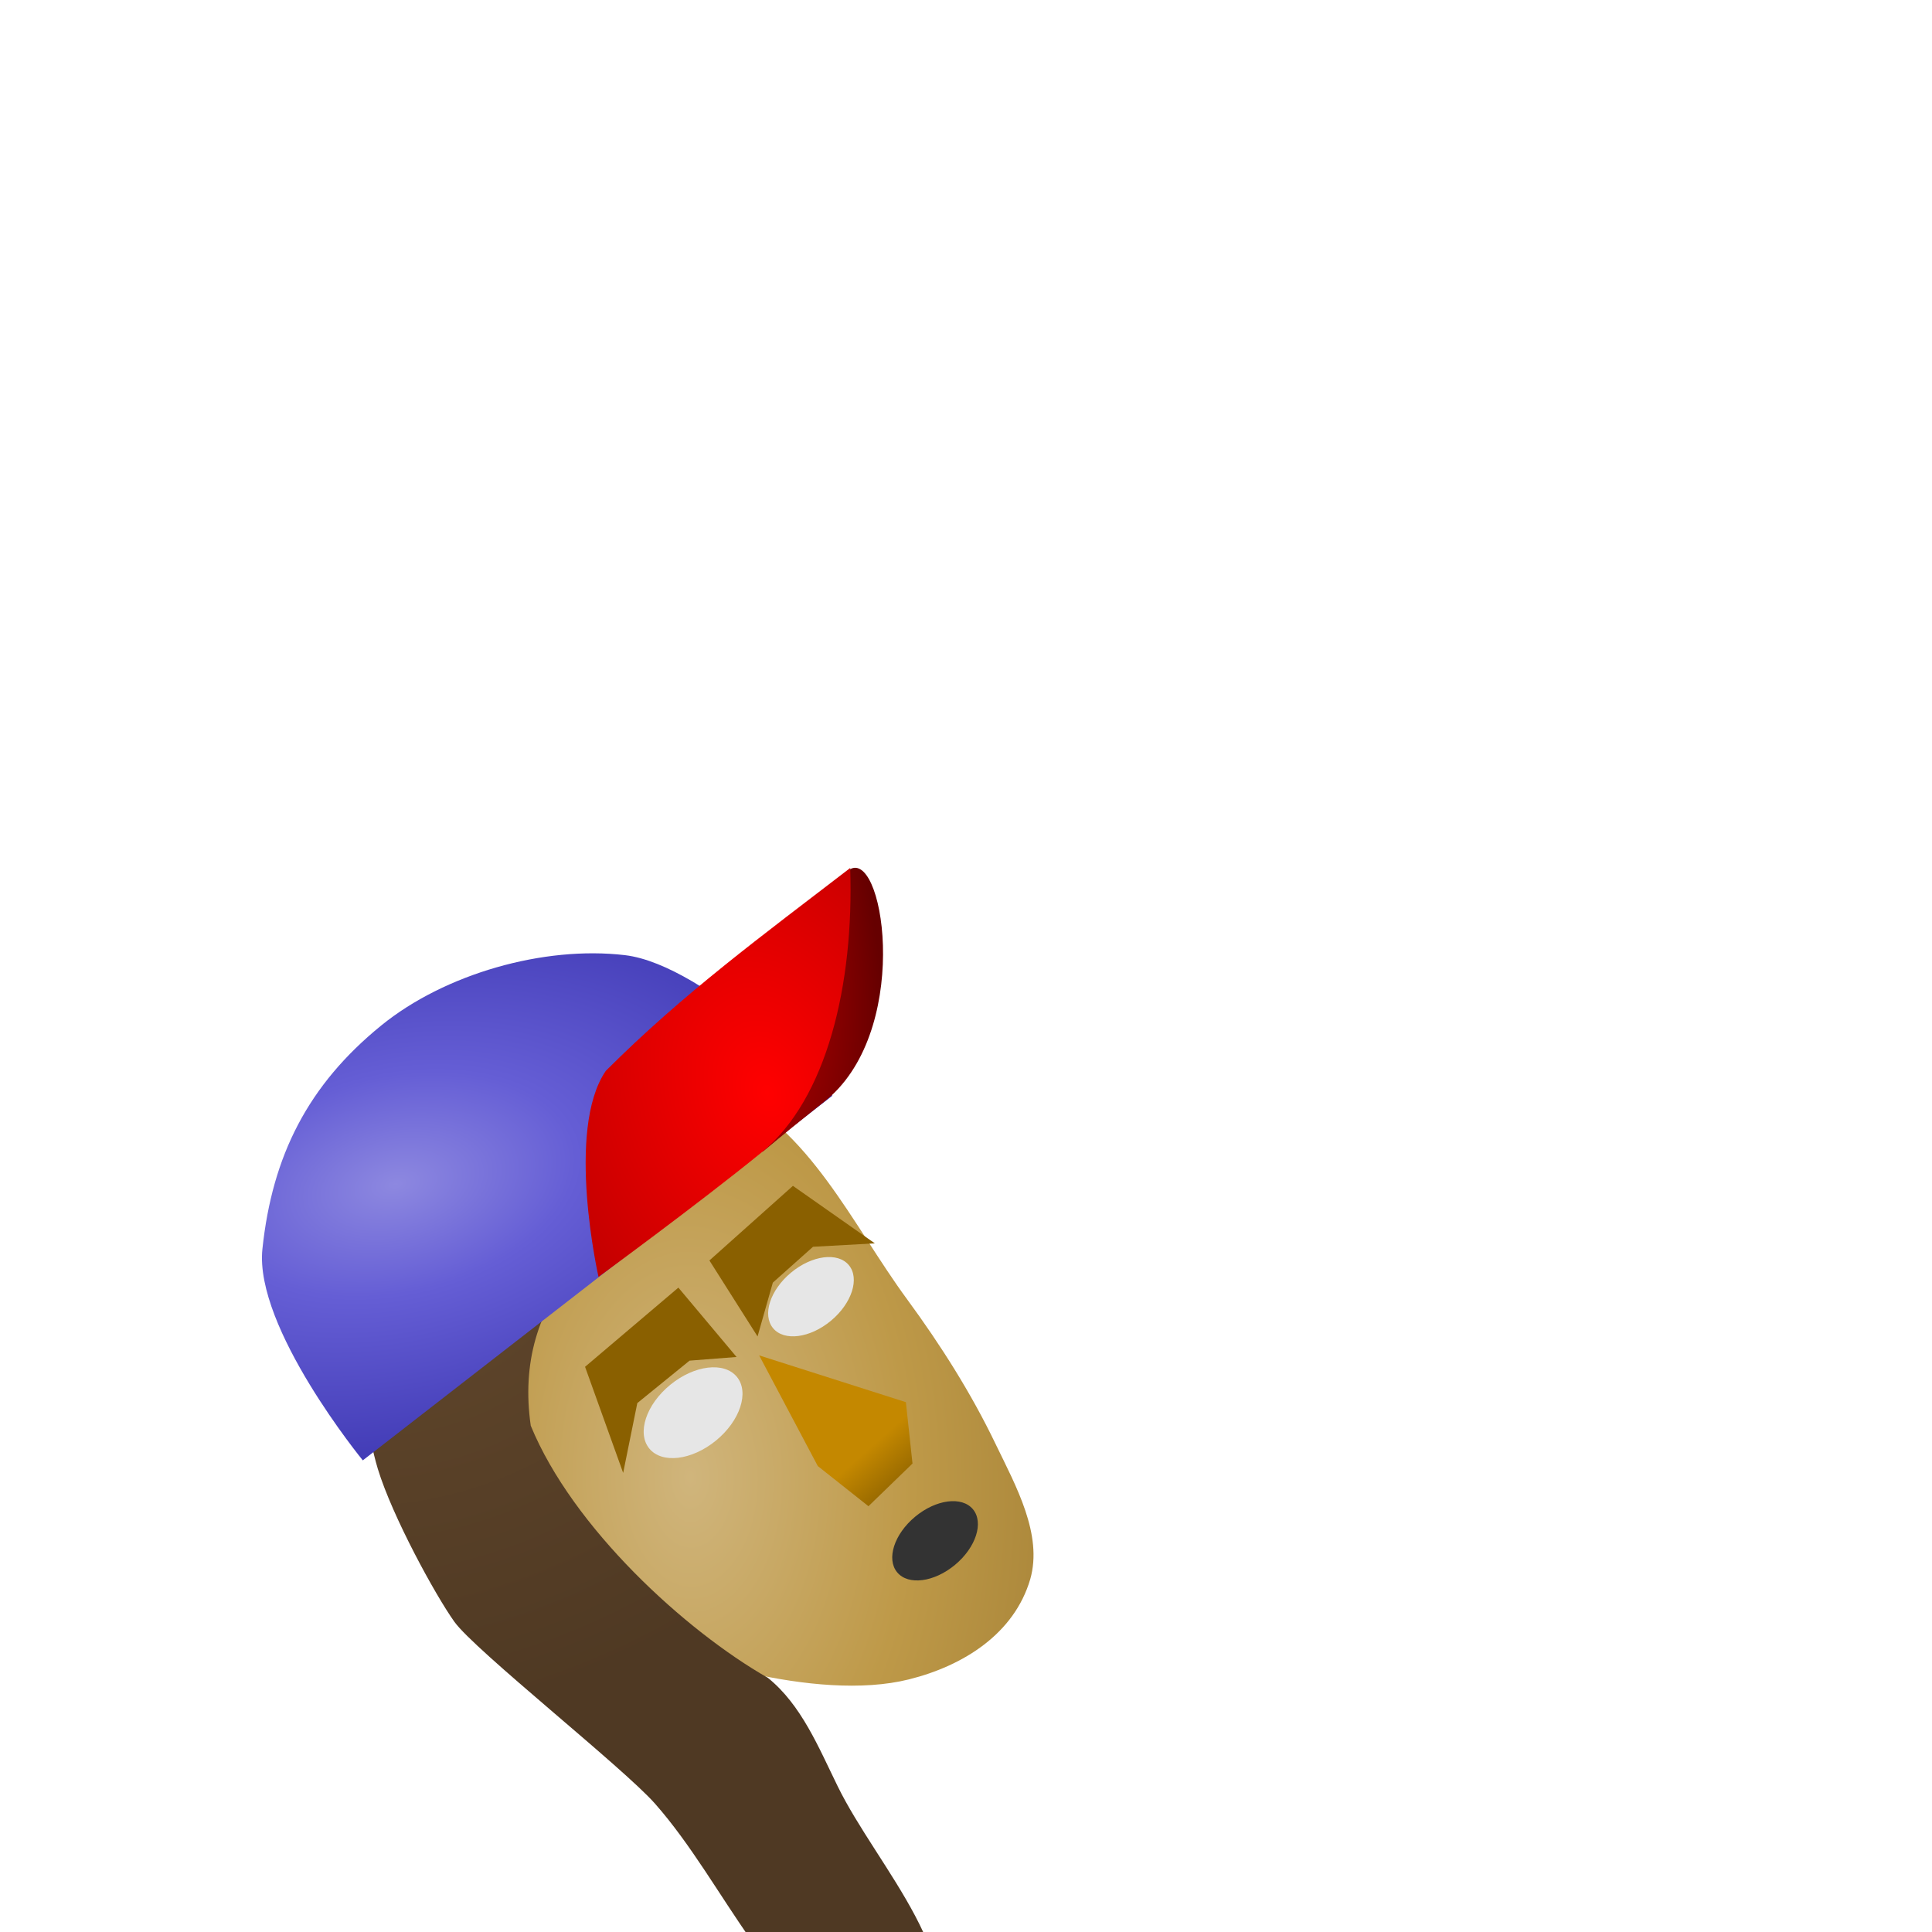
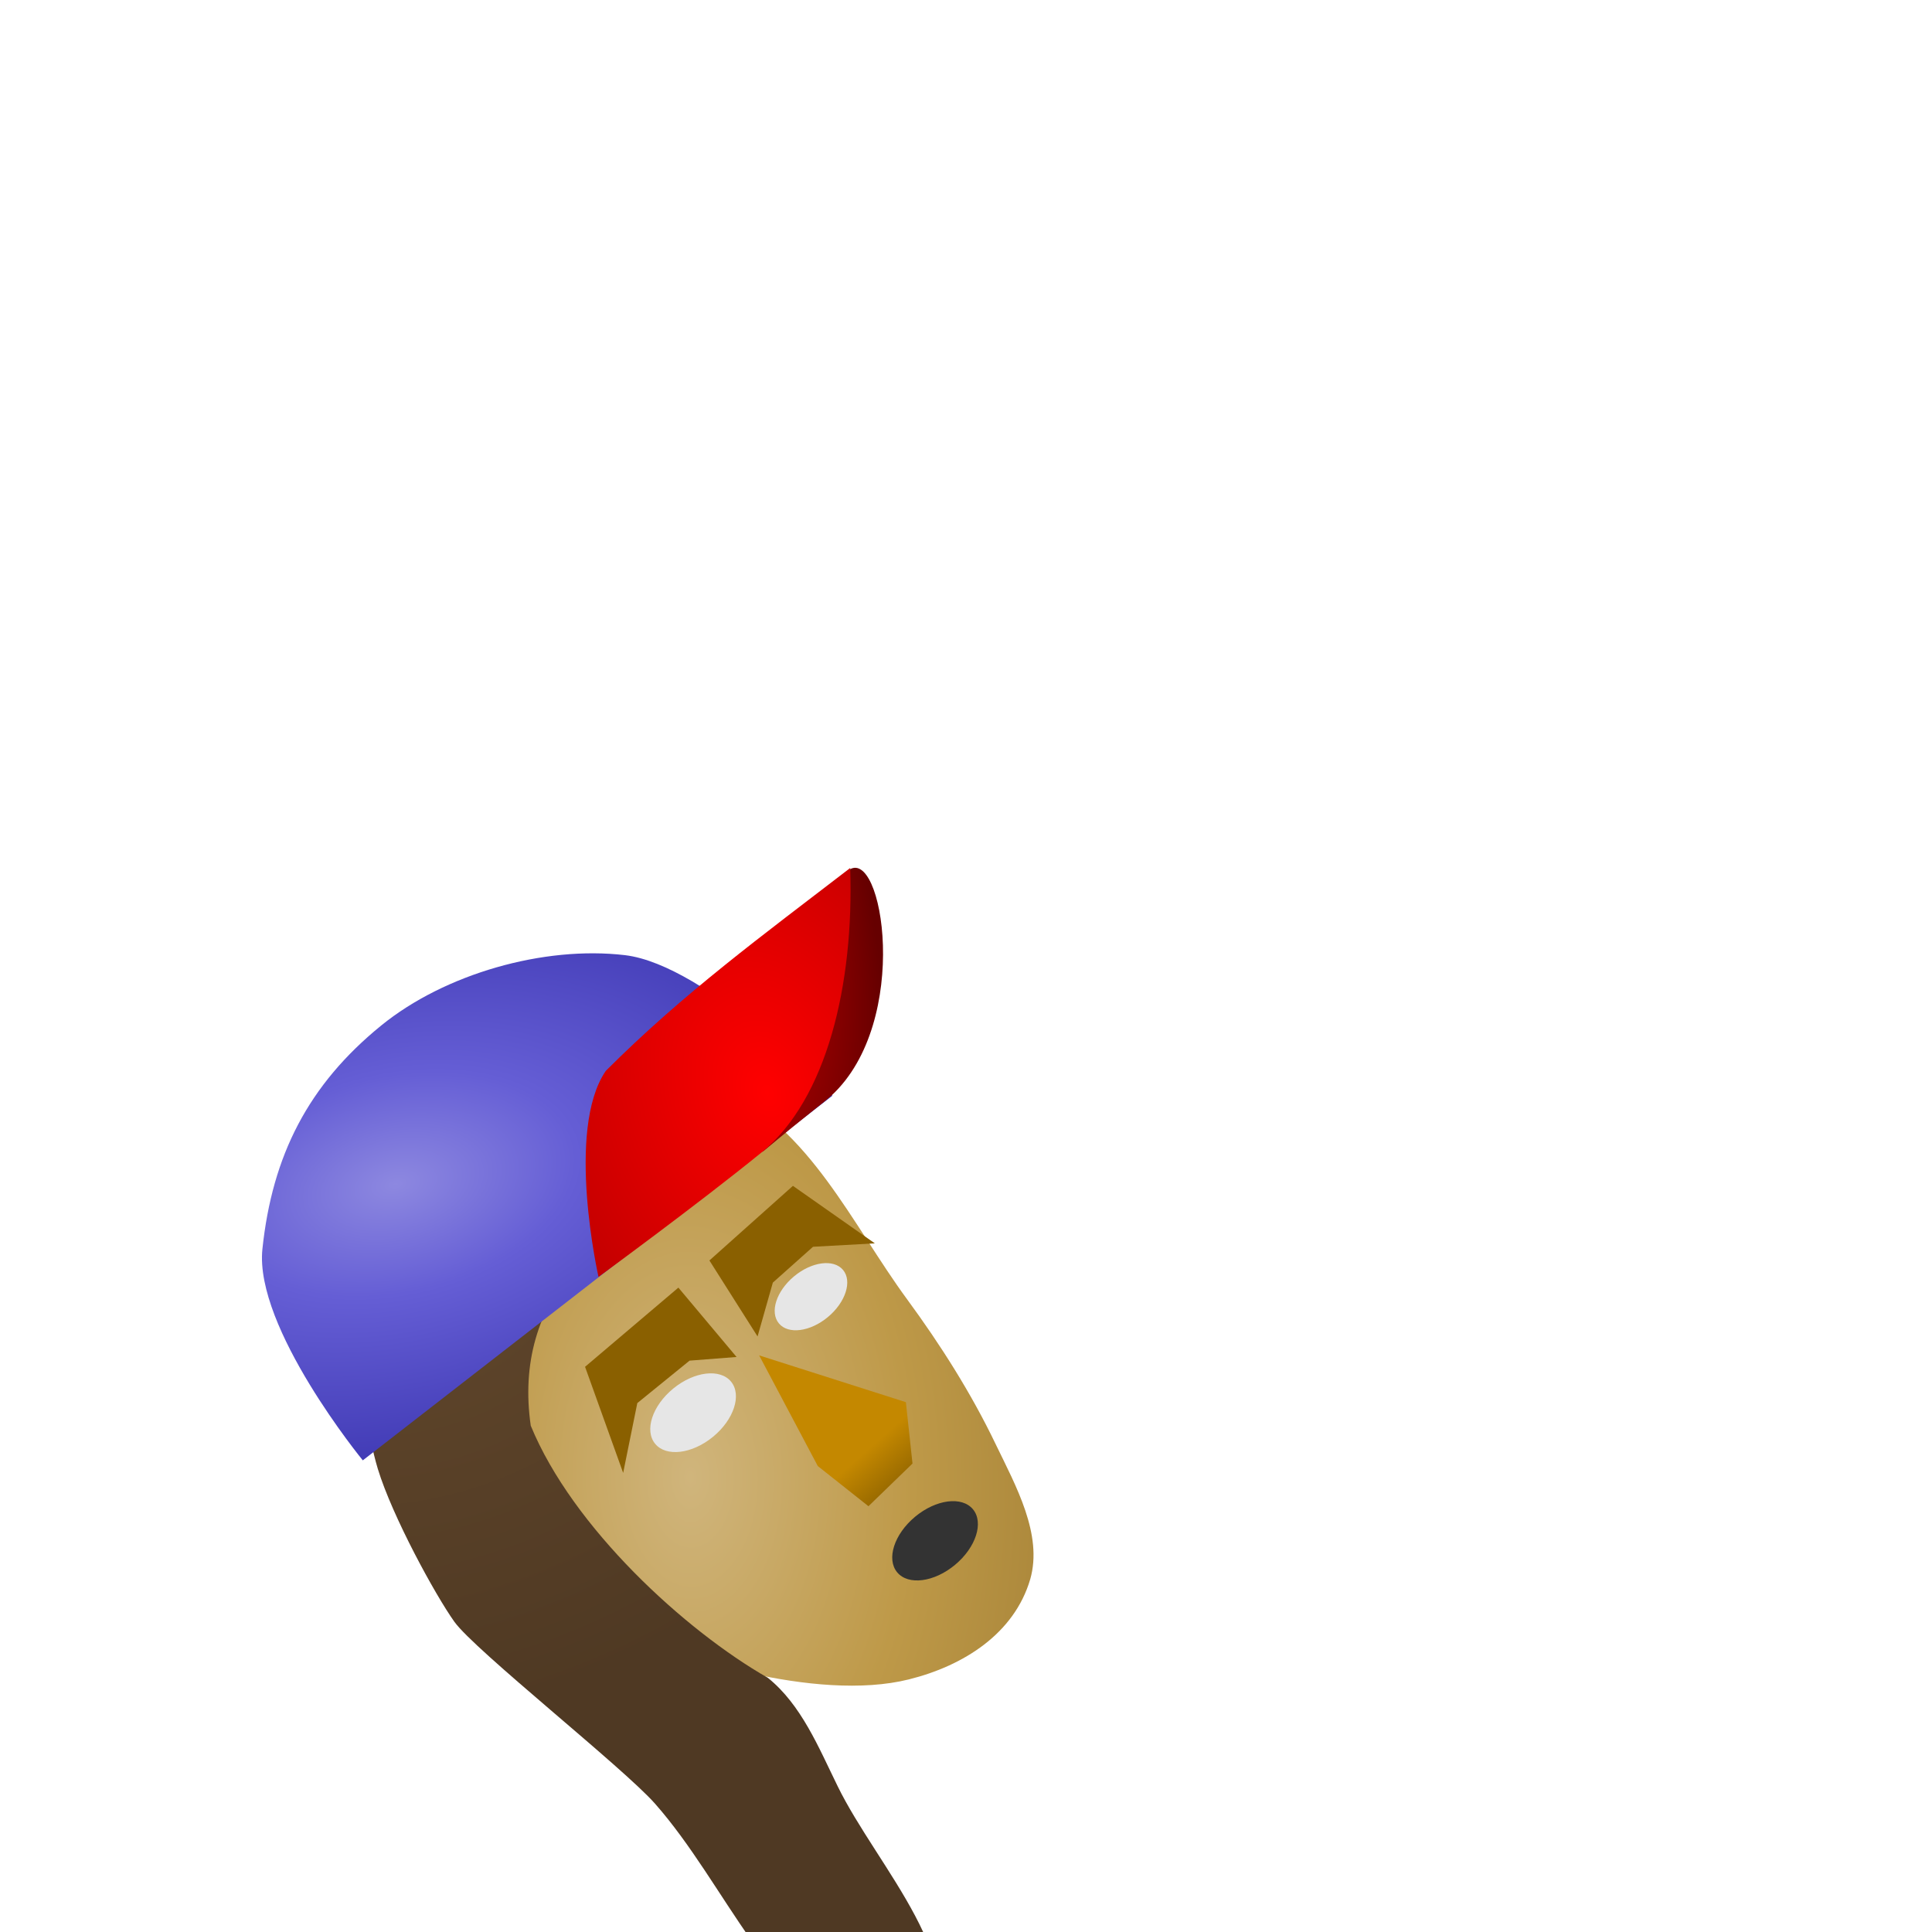
<svg xmlns="http://www.w3.org/2000/svg" xmlns:xlink="http://www.w3.org/1999/xlink" width="32" height="32" viewBox="0 0 8.467 8.467" version="1.1" id="svg5">
  <defs id="defs2">
    <linearGradient id="linearGradient112036">
      <stop style="stop-color:#444444;stop-opacity:1" offset="0" id="stop112032" />
      <stop style="stop-color:#282828;stop-opacity:1" offset="1" id="stop112034" />
    </linearGradient>
    <linearGradient id="linearGradient111232">
      <stop style="stop-color:#df8c00;stop-opacity:1" offset="0" id="stop111228" />
      <stop style="stop-color:#9b5b00;stop-opacity:1" offset="1" id="stop111230" />
    </linearGradient>
    <linearGradient id="linearGradient110480">
      <stop style="stop-color:#787b1d;stop-opacity:1" offset="0" id="stop110476" />
      <stop style="stop-color:#565915;stop-opacity:1" offset="1" id="stop110478" />
    </linearGradient>
    <linearGradient id="linearGradient103888">
      <stop style="stop-color:#60462b;stop-opacity:1" offset="0" id="stop103884" />
      <stop style="stop-color:#4f3923;stop-opacity:1" offset="1" id="stop103886" />
    </linearGradient>
    <linearGradient id="linearGradient83546">
      <stop style="stop-color:#ff0000;stop-opacity:1;" offset="0" id="stop83542" />
      <stop style="stop-color:#660000;stop-opacity:1" offset="1" id="stop83544" />
    </linearGradient>
    <linearGradient id="linearGradient83382">
      <stop style="stop-color:#8d88e0;stop-opacity:1" offset="0" id="stop83376" />
      <stop style="stop-color:#655ed5;stop-opacity:1" offset="0.277" id="stop83378" />
      <stop style="stop-color:#27219e;stop-opacity:1" offset="1" id="stop83380" />
    </linearGradient>
    <linearGradient id="linearGradient63609">
      <stop style="stop-color:#ff0000;stop-opacity:1;" offset="0" id="stop63605" />
      <stop style="stop-color:#b40000;stop-opacity:1" offset="1" id="stop63607" />
    </linearGradient>
    <linearGradient id="linearGradient45772">
      <stop style="stop-color:#865d00;stop-opacity:1" offset="0" id="stop45768" />
      <stop style="stop-color:#c48800;stop-opacity:1" offset="1" id="stop45770" />
    </linearGradient>
    <linearGradient id="linearGradient41586">
      <stop style="stop-color:#d0b57c;stop-opacity:1" offset="0" id="stop41582" />
      <stop style="stop-color:#be9948;stop-opacity:1" offset="0.631" id="stop42972" />
      <stop style="stop-color:#ad893c;stop-opacity:1" offset="1" id="stop41584" />
    </linearGradient>
    <linearGradient id="linearGradient16722">
      <stop style="stop-color:#442905;stop-opacity:1;" offset="0" id="stop16720" />
    </linearGradient>
    <filter style="color-interpolation-filters:sRGB" id="filter968" x="0" y="0" width="1" height="1">
      <feTurbulence id="feTurbulence976" type="turbulence" baseFrequency="1" numOctaves="1" seed="0" in="SourceGraphic" result="result2" />
      <feComposite id="feComposite1078" in="result2" in2="SourceGraphic" result="result3" operator="in" />
      <feComposite in2="SourceGraphic" id="feComposite1010" operator="arithmetic" k1="-0.4" k2="0" in="result3" k3="1" k4="0" result="result4" />
      <feBlend mode="luminosity" in2="SourceGraphic" id="feBlend1012" />
    </filter>
    <radialGradient xlink:href="#linearGradient41586" id="radialGradient41846" cx="2.964" cy="6.467" fx="2.964" fy="6.467" r="1.319" gradientTransform="matrix(1.16724,-0.01808499,0.02929936,1.891036,-0.6236145,-5.704164)" gradientUnits="userSpaceOnUse" />
    <linearGradient xlink:href="#linearGradient45772" id="linearGradient45774" x1="3.958" y1="6.592" x2="3.771" y2="6.381" gradientUnits="userSpaceOnUse" />
    <radialGradient xlink:href="#linearGradient83546" id="radialGradient66818" gradientUnits="userSpaceOnUse" gradientTransform="matrix(0.8671885,-0.122157,0.3739026,1.645666,-0.00150516,-4.935581)" cx="0.954" cy="5.463" fx="0.954" fy="5.463" r="1.059" />
    <radialGradient xlink:href="#linearGradient83382" id="radialGradient83374" gradientUnits="userSpaceOnUse" gradientTransform="matrix(0.311181,1.468337,-2.479144,0.5253988,14.55009,-0.3903929)" cx="1.866" cy="5.405" fx="1.866" fy="5.405" r="1.147" />
    <radialGradient xlink:href="#linearGradient103888" id="radialGradient103890" cx="2.035" cy="5.469" fx="2.035" fy="5.469" r="1.046" gradientTransform="matrix(0.6248121,1.721589,-2.309299,0.8381189,13.17106,-2.485861)" gradientUnits="userSpaceOnUse" />
    <radialGradient xlink:href="#linearGradient63609" id="radialGradient107180" gradientUnits="userSpaceOnUse" gradientTransform="matrix(1.232945,-0.08813307,0.3179891,1.663293,-1.630716,-4.127428)" cx="2.632" cy="5.5" fx="2.632" fy="5.5" r="1.059" />
    <radialGradient xlink:href="#linearGradient110480" id="radialGradient110482" cx="1.812" cy="4.959" fx="1.812" fy="4.959" r="1.357" gradientTransform="matrix(1.742703,-0.9140051,0.4297637,0.8194167,-3.551984,2.58685)" gradientUnits="userSpaceOnUse" />
    <radialGradient xlink:href="#linearGradient111232" id="radialGradient111234" cx="1.824" cy="5.045" fx="1.824" fy="5.045" r="1.337" gradientTransform="matrix(1.495175,-0.3235173,0.1997225,0.9230417,-1.910908,0.9845355)" gradientUnits="userSpaceOnUse" />
    <radialGradient xlink:href="#linearGradient112036" id="radialGradient112038" cx="2.183" cy="5.596" fx="2.183" fy="5.596" r="1.221" gradientTransform="matrix(1.489702,-1.076648,0.5214023,0.7214412,-3.986628,3.885813)" gradientUnits="userSpaceOnUse" />
    <radialGradient xlink:href="#linearGradient103888" id="radialGradient115041" gradientUnits="userSpaceOnUse" gradientTransform="matrix(0.6248121,1.721589,-2.309299,0.8381189,13.17106,-2.485861)" cx="2.035" cy="5.469" fx="2.035" fy="5.469" r="1.046" />
    <radialGradient xlink:href="#linearGradient103888" id="radialGradient15261" gradientUnits="userSpaceOnUse" gradientTransform="matrix(0.6248121,1.721589,-2.309299,0.8381189,13.17106,-2.485861)" cx="2.035" cy="5.469" fx="2.035" fy="5.469" r="1.046" />
    <radialGradient xlink:href="#linearGradient103888" id="radialGradient15269" gradientUnits="userSpaceOnUse" gradientTransform="matrix(0.6248121,1.721589,-2.309299,0.8381189,13.17106,-2.485861)" cx="2.035" cy="5.469" fx="2.035" fy="5.469" r="1.046" />
    <radialGradient xlink:href="#linearGradient103888" id="radialGradient15271" gradientUnits="userSpaceOnUse" gradientTransform="matrix(0.6248121,1.721589,-2.309299,0.8381189,13.17106,-2.485861)" cx="2.035" cy="5.469" fx="2.035" fy="5.469" r="1.046" />
  </defs>
  <g id="layer8" style="display:inline">
    <g id="layer17" style="display:inline">
      <path id="rect39404" style="fill:url(#radialGradient41846);fill-opacity:1;stroke-width:0.132;stroke-linejoin:round" d="M 1.883,6.186 C 1.761,5.894 1.765,5.667 1.894,5.379 2.011,5.12 2.255,4.906 2.518,4.798 2.72,4.715 2.973,4.69 3.173,4.778 3.546,4.94 3.735,5.367 3.976,5.695 4.122,5.894 4.256,6.105 4.363,6.328 4.452,6.512 4.571,6.725 4.515,6.921 4.445,7.159 4.224,7.3 3.983,7.36 3.574,7.462 2.943,7.255 2.736,7.144 2.369,6.948 2.035,6.552 1.883,6.186 Z" />
    </g>
    <g id="g40209" style="display:inline;opacity:1">
      <path id="rect43808" style="fill:url(#linearGradient45774);fill-opacity:1;stroke-width:0.132;stroke-linejoin:round" d="M 3.327,5.94 3.97,6.145 3.999,6.414 3.806,6.601 3.584,6.425 Z" />
-       <ellipse style="fill:#e6e6e6;fill-opacity:1;stroke:none;stroke-width:0.115;stroke-linecap:butt;stroke-linejoin:round;stroke-miterlimit:4;stroke-dasharray:none;stroke-dashoffset:0;stroke-opacity:1" id="ellipse43762" cy="6.641" cx="-0.907" rx="0.216" ry="0.137" transform="rotate(-39.79991)" />
-       <ellipse style="fill:#e6e6e6;fill-opacity:1;stroke:none;stroke-width:0.132;stroke-linecap:butt;stroke-linejoin:round;stroke-miterlimit:4;stroke-dasharray:none;stroke-dashoffset:0;stroke-opacity:1" id="path43576" cy="6.716" cx="-1.566" rx="0.248" ry="0.158" transform="rotate(-39.25865)" />
+       <ellipse style="fill:#e6e6e6;fill-opacity:1;stroke:none;stroke-width:0.097;stroke-linecap:butt;stroke-linejoin:round;stroke-miterlimit:4;stroke-dasharray:none;stroke-dashoffset:0;stroke-opacity:1" id="ellipse43762" cy="6.641" cx="-0.907" rx="0.183" ry="0.116" transform="rotate(-39.79991)" />
+       <ellipse style="fill:#e6e6e6;fill-opacity:1;stroke:none;stroke-width:0.115;stroke-linecap:butt;stroke-linejoin:round;stroke-miterlimit:4;stroke-dasharray:none;stroke-dashoffset:0;stroke-opacity:1" id="path43576" cy="6.716" cx="-1.566" rx="0.215" ry="0.137" transform="rotate(-39.25865)" />
      <ellipse style="fill:#333333;fill-opacity:1;stroke:none;stroke-width:0.115;stroke-linecap:butt;stroke-linejoin:round;stroke-miterlimit:4;stroke-dasharray:none;stroke-dashoffset:0;stroke-opacity:1" id="ellipse43766" cy="7.811" cx="-1.174" rx="0.216" ry="0.137" transform="rotate(-39.79991)" />
      <path id="path47643" style="fill:#8a6000;fill-opacity:1;stroke-width:0.15;stroke-linejoin:round" d="M 2.731,6.455 2.564,5.99 2.973,5.643 3.228,5.947 3.022,5.963 2.793,6.149 Z" />
      <path id="path48926" style="fill:#8a6000;fill-opacity:1;stroke-width:0.137;stroke-linejoin:round" d="M 3.834,5.449 3.475,5.197 3.109,5.524 3.32,5.857 3.387,5.621 3.563,5.464 Z" />
    </g>
    <g id="layer1" style="display:inline" />
    <g id="layer14" style="display:inline">
      <g id="layer15" style="display:inline">
        <path id="rect100379" style="fill:url(#radialGradient15269);fill-opacity:1;stroke:none;stroke-width:0.132;stroke-linejoin:round" d="M 2.058,4.759 C 2.204,4.618 2.6,4.303 2.935,4.315 3.118,4.321 3.333,4.387 3.438,4.537 3.528,4.666 3.427,4.881 3.34,4.937 3.039,5.132 2.759,5.256 2.53,5.532 2.354,5.743 2.287,5.976 2.326,6.248 c 0.184,0.448 0.678,0.899 1.039,1.105 0.147,0.118 0.223,0.306 0.306,0.475 0.173,0.355 0.603,0.787 0.389,1.119 -0.045,0.07 -0.171,0.053 -0.248,0.022 C 3.371,8.794 3.184,8.26 2.871,7.905 2.732,7.747 2.08,7.232 1.991,7.107 1.907,6.989 1.72,6.647 1.656,6.438 1.559,6.115 1.575,5.646 1.637,5.426 1.681,5.269 1.972,4.843 2.058,4.759 Z" />
      </g>
      <g id="g112753" style="display:none">
        <path id="path112751" style="fill:url(#radialGradient15271);fill-opacity:1;stroke:none;stroke-width:0.132;stroke-linejoin:round" d="M 2.058,4.759 C 2.204,4.618 2.6,4.303 2.935,4.315 3.118,4.321 3.333,4.387 3.438,4.537 3.528,4.666 3.427,4.881 3.34,4.937 3.039,5.132 2.759,5.256 2.53,5.532 2.354,5.743 2.287,5.976 2.326,6.248 2.376,6.606 2.951,7.045 2.93,7.193 2.914,7.303 2.742,7.41 2.631,7.425 2.423,7.454 2.08,7.232 1.991,7.107 1.907,6.989 1.72,6.647 1.656,6.438 1.559,6.115 1.575,5.646 1.637,5.426 1.681,5.269 1.972,4.843 2.058,4.759 Z" />
      </g>
      <g id="g114125" style="display:none">
        <path id="path114123" style="fill:url(#radialGradient103890);fill-opacity:1;stroke:none;stroke-width:0.132;stroke-linejoin:round" d="M 2.075,5.024 C 2.236,4.863 2.435,4.723 2.654,4.662 c 0.169,-0.047 0.363,-0.056 0.528,0.007 0.103,0.039 0.338,0.151 0.25,0.218 C 3.248,5.025 2.742,5.23 2.53,5.532 2.387,5.735 2.354,6.002 2.326,6.248 2.299,6.487 2.445,6.872 2.362,6.968 2.18,7.18 1.934,6.586 1.822,6.331 1.72,6.098 1.673,5.822 1.728,5.574 1.775,5.363 1.921,5.177 2.075,5.024 Z" />
      </g>
      <g id="g13047" style="display:none">
        <path id="path13045" style="fill:url(#radialGradient15261);fill-opacity:1;stroke:none;stroke-width:0.132;stroke-linejoin:round" d="m 2.362,4.875 c 0.047,-0.082 0.122,-0.127 0.342,-0.188 0.169,-0.047 0.322,-0.068 0.486,-0.005 0.103,0.039 -0.1,0.18 -0.188,0.247 C 2.818,5.066 2.701,5.18 2.489,5.482 2.346,5.685 2.354,6.002 2.326,6.248 2.299,6.487 2.475,6.911 2.362,6.968 2.271,7.014 2.082,6.677 2.02,6.521 1.926,6.285 1.995,5.761 2.09,5.525 2.155,5.361 2.312,4.961 2.362,4.875 Z" />
      </g>
      <g id="g9227" style="display:none">
        <path id="path9225" style="fill:url(#radialGradient115041);fill-opacity:1;stroke:none;stroke-width:0.132;stroke-linejoin:round" d="m 2.54,4.505 c 0.143,0.044 0.367,0.256 0.367,0.256 l 0.006,0.565 c 0,0 -0.233,-0.236 -0.329,-0.309 C 2.467,4.929 2.26,4.931 2.137,5.045 1.623,5.518 1.876,6.153 1.953,6.289 2.094,6.538 2.289,6.714 2.415,6.855 2.5,6.95 2.883,7.172 3.034,7.261 L 2.885,7.407 c 0,0 -0.151,-0.105 -0.228,-0.155 C 2.581,7.204 2.5,7.164 2.428,7.112 2.327,7.038 2.233,6.955 2.144,6.867 2.052,6.776 1.961,6.682 1.887,6.576 1.783,6.425 1.691,6.262 1.626,6.09 1.561,5.918 1.5,5.737 1.501,5.553 1.502,5.358 1.567,5.165 1.641,4.985 1.683,4.883 1.733,4.779 1.811,4.701 1.898,4.614 2.01,4.545 2.129,4.511 2.261,4.473 2.409,4.465 2.54,4.505 Z" />
      </g>
    </g>
    <g id="layer12" style="display:inline">
      <g id="layer13" style="display:inline">
        <path id="rect60995" style="fill:url(#radialGradient83374);fill-opacity:1;stroke:none;stroke-width:0.144;stroke-linejoin:round;stroke-opacity:1" d="M 1.15,5.474 C 1.193,5.064 1.351,4.754 1.671,4.494 1.949,4.268 2.383,4.144 2.739,4.186 3.099,4.229 3.648,4.802 3.648,4.802 L 1.59,6.4 c 0,0 -0.476,-0.581 -0.44,-0.926 z" />
        <path id="path66736" style="fill:url(#radialGradient66818);fill-opacity:1;stroke:none;stroke-width:0.16;stroke-linejoin:round;stroke-opacity:1" d="M 3.643,4.802 C 3.608,4.834 3.553,4.872 3.348,5.043 3.27,5.107 3.172,4.64 3.22,4.551 3.335,4.341 3.496,3.987 3.717,3.815 3.868,3.698 3.997,4.476 3.643,4.802 Z" />
        <path id="rect62137" style="fill:url(#radialGradient107180);fill-opacity:1;stroke:none;stroke-width:0.16;stroke-linejoin:round;stroke-opacity:1" d="m 2.623,5.596 c 0,0 -0.146,-0.644 0.032,-0.903 C 2.995,4.353 3.341,4.1 3.726,3.804 3.743,4.314 3.624,4.817 3.337,5.051 3.058,5.278 2.623,5.596 2.623,5.596 Z" />
      </g>
      <g id="g61999" style="display:none">
        <path id="path61997" style="fill:url(#radialGradient110482);fill-opacity:1;stroke-width:0.157;stroke-linejoin:round" d="M 1.071,5.427 C 1.117,4.982 1.289,4.646 1.636,4.363 1.938,4.117 2.41,3.983 2.796,4.029 3.187,4.076 3.783,4.697 3.783,4.697 L 1.5,6.531 c 0,0 -0.468,-0.729 -0.429,-1.104 z" />
      </g>
      <g id="g61615" style="display:none">
        <path id="path61613" style="fill:url(#radialGradient111234);fill-opacity:1;stroke-width:0.145;stroke-linejoin:round" d="M 1.019,5.532 1.61,4.273 2.938,3.959 3.694,4.72 1.58,6.418 Z" />
        <path id="rect111386" style="fill:url(#radialGradient112038);fill-opacity:1;stroke-width:0.457;stroke-linejoin:round" d="M 3.363,4.299 3.704,4.718 1.579,6.473 1.262,6.026 Z" />
      </g>
    </g>
  </g>
</svg>
